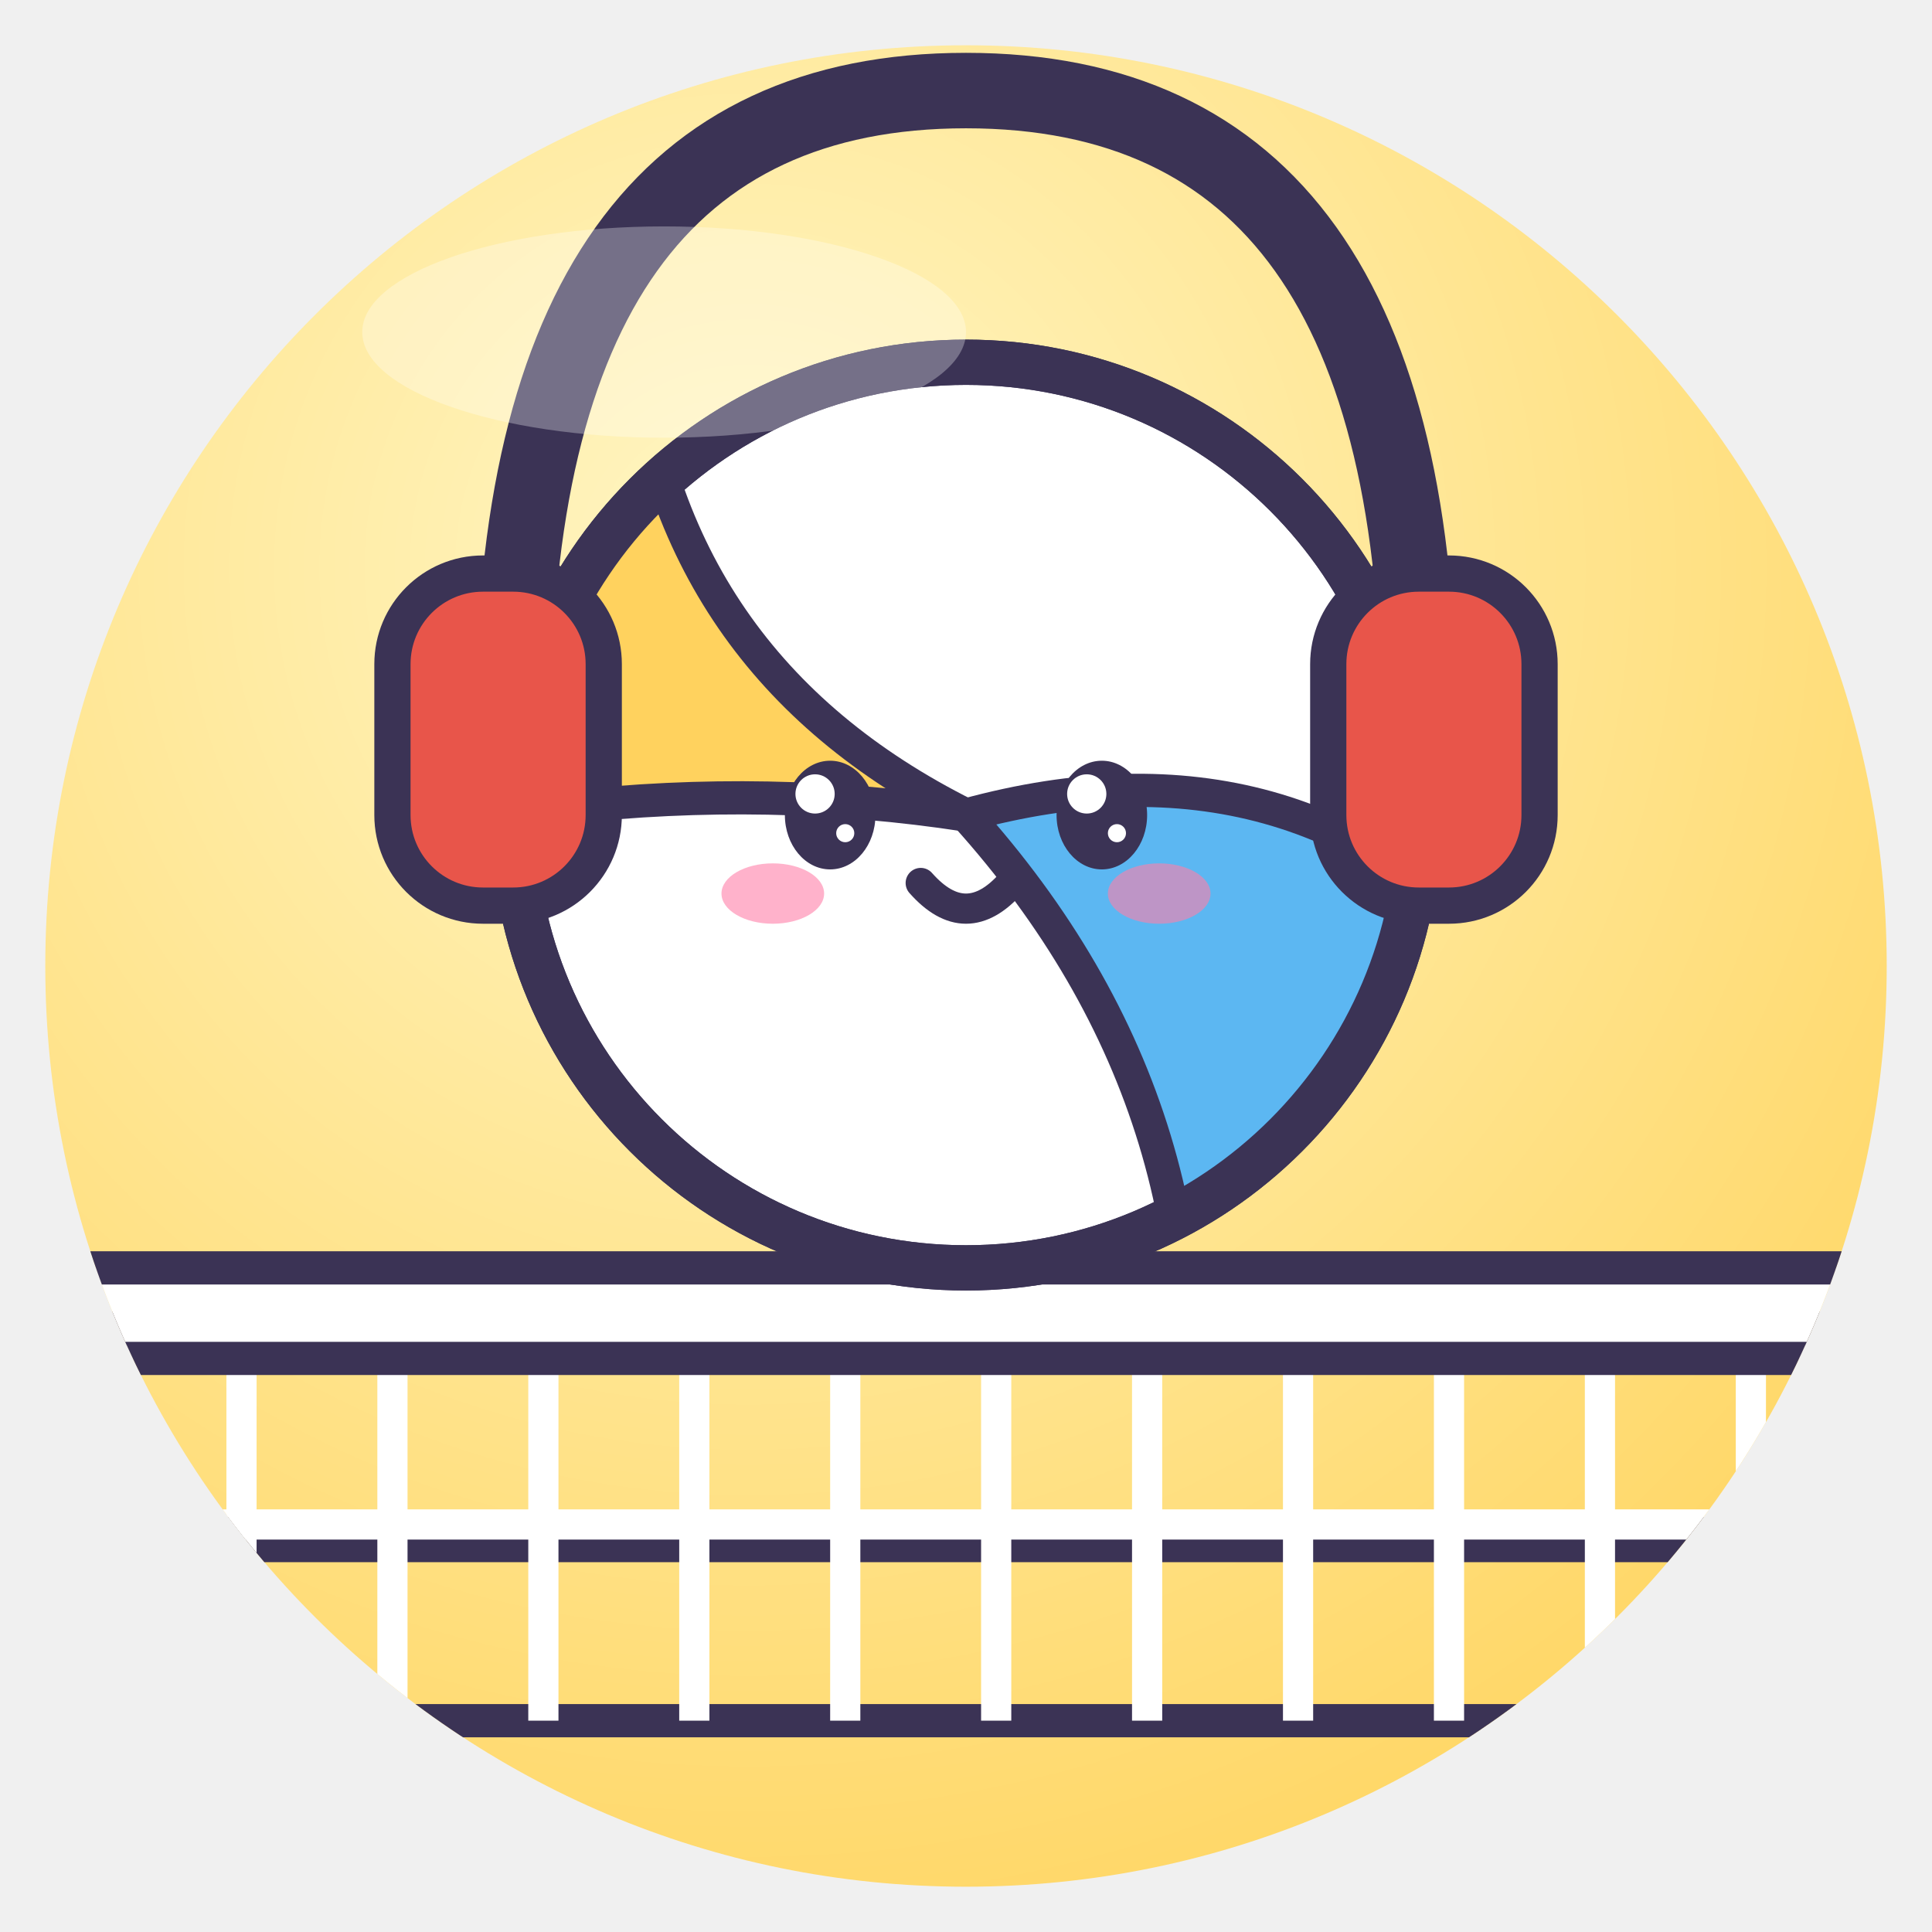
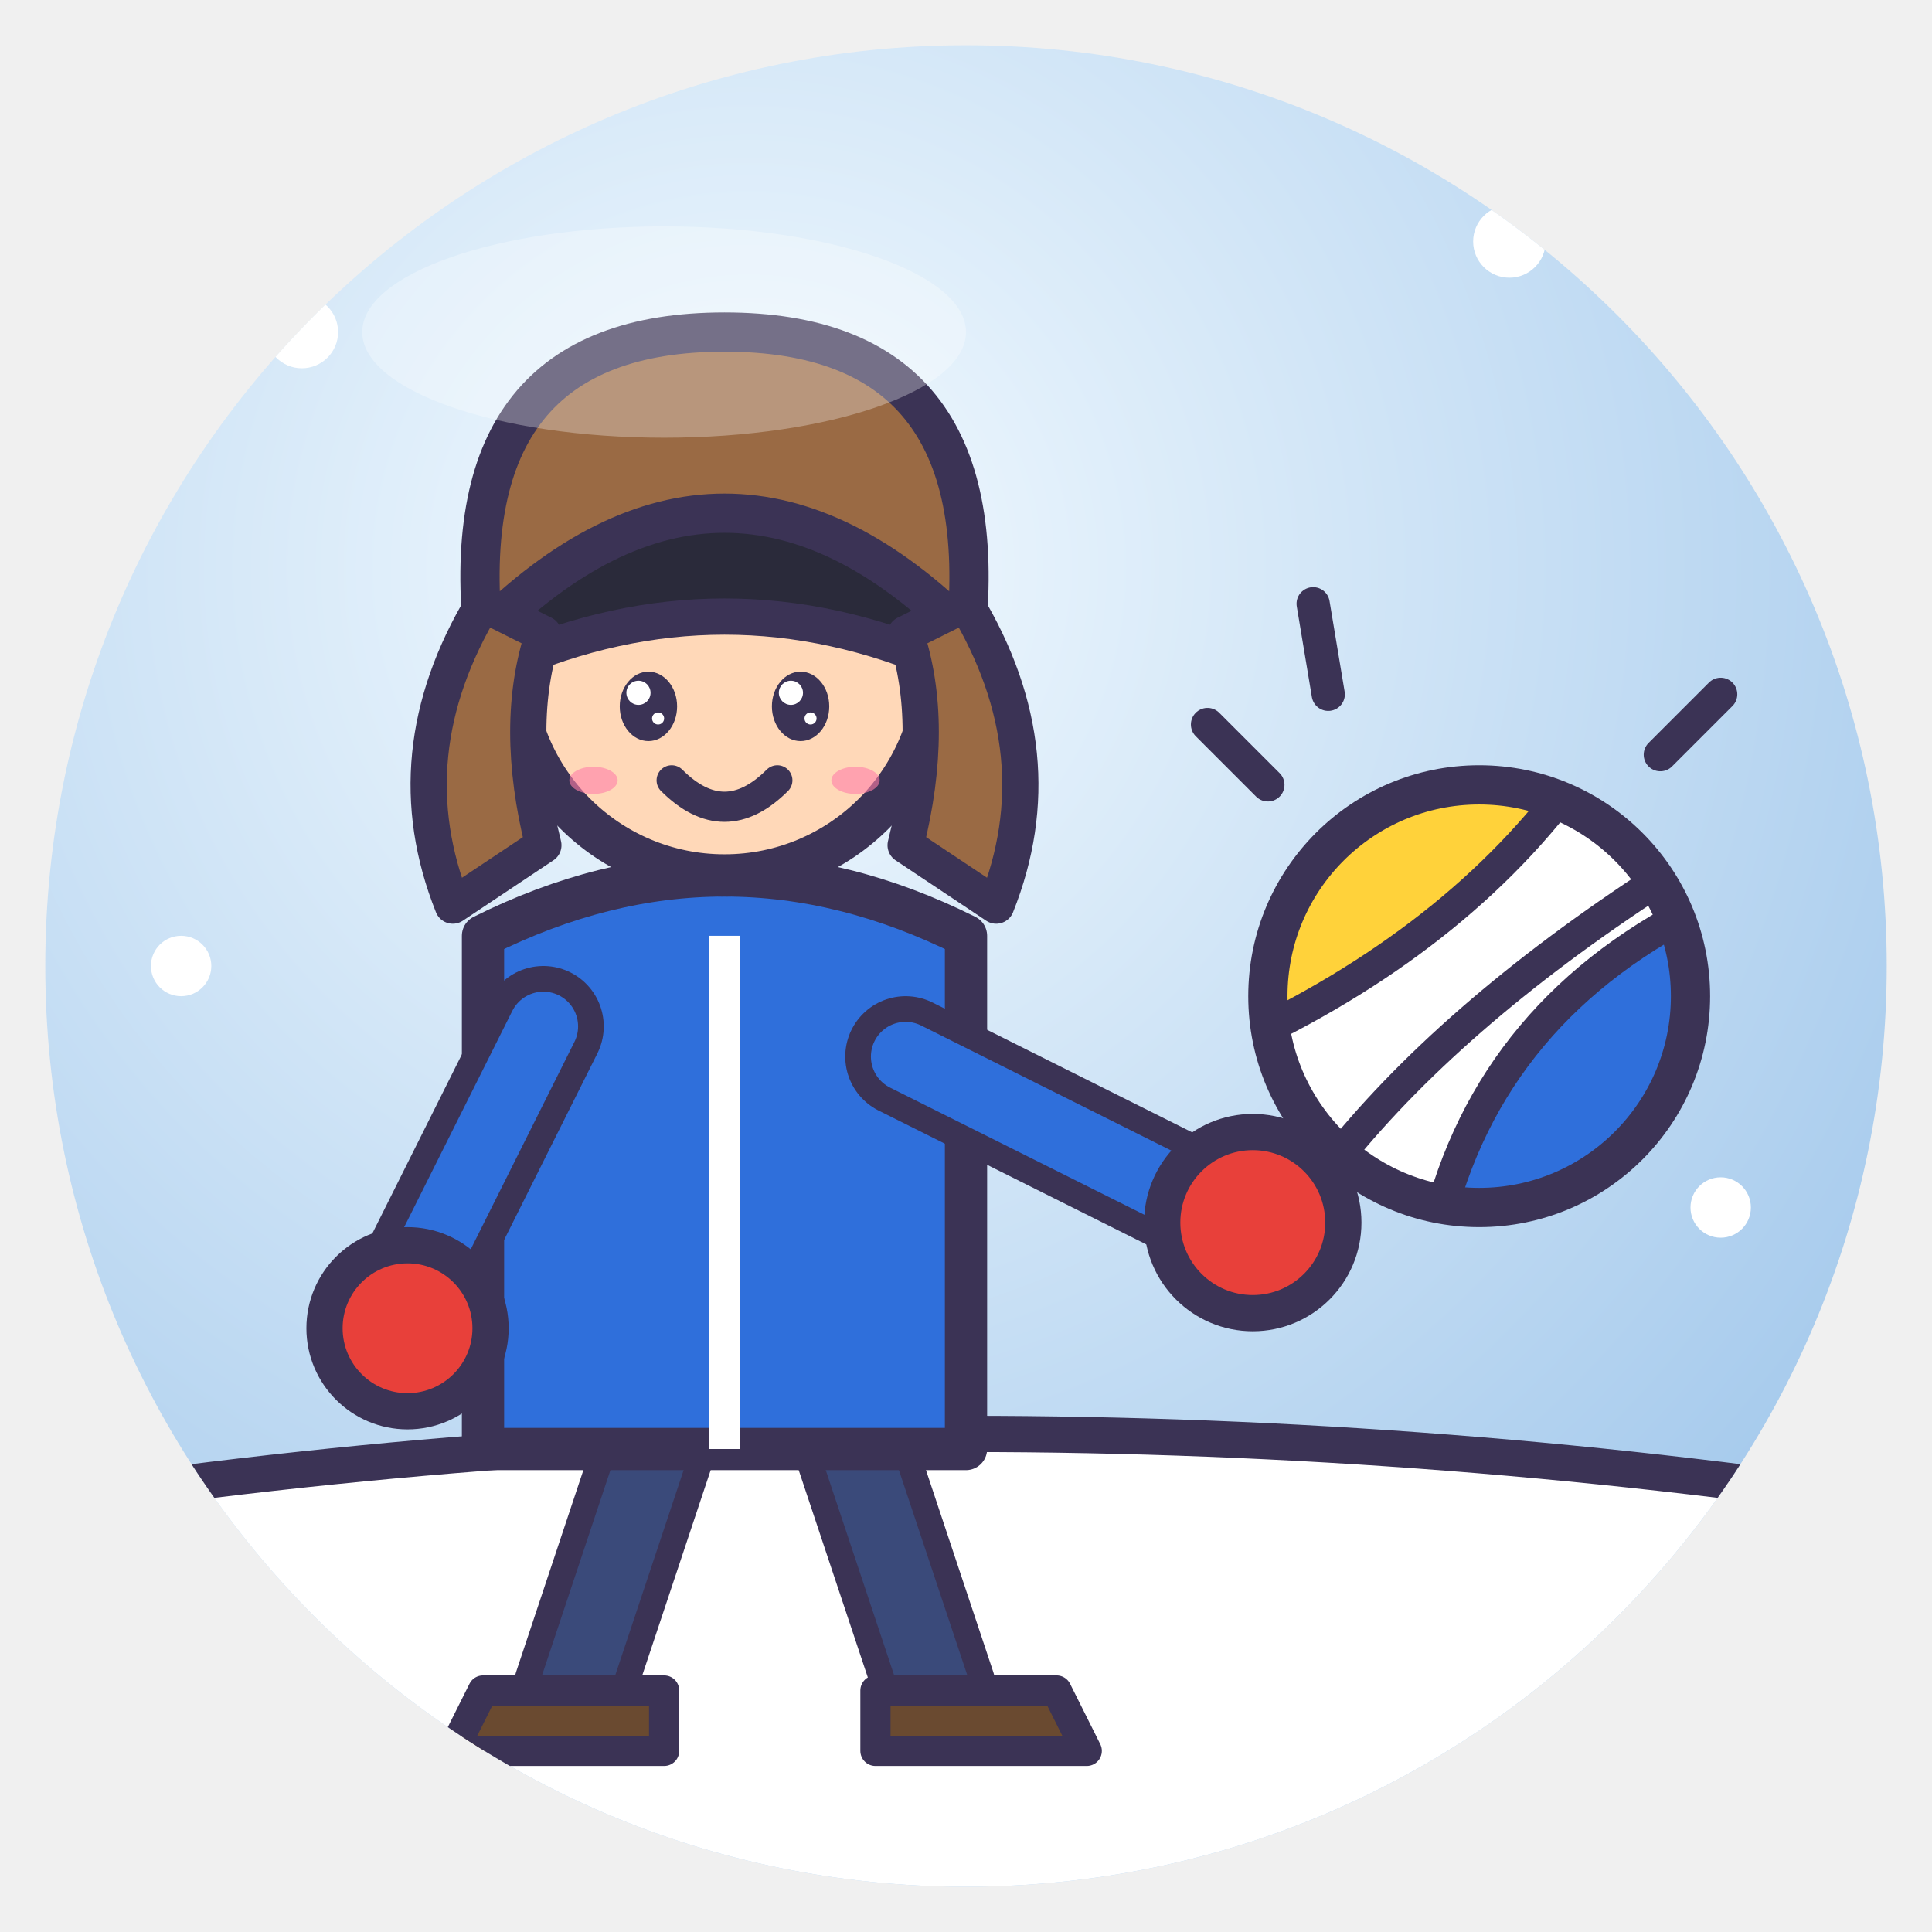
<svg xmlns="http://www.w3.org/2000/svg" viewBox="0 0 128 128" width="128" height="128">
  <defs>
    <radialGradient id="g" cx="38%" cy="28%" r="85%">
-       <stop offset="0" stop-color="#FFF6C4" />
-       <stop offset="1" stop-color="#FFD45E" />
+       <stop offset="0" stop-color="#F4FBFF" />
+       <stop offset="1" stop-color="#9CC4EA" />
    </radialGradient>
    <clipPath id="c">
      <circle cx="64" cy="64" r="61" />
    </clipPath>
  </defs>
  <circle cx="64" cy="64" r="61" fill="url(#g)" />
  <g clip-path="url(#c)">
-     <path d="M6 102 H122" stroke="#3B3355" stroke-width="3" />
-     <rect x="6" y="88" width="116" height="26" fill="none" stroke="#3B3355" stroke-linejoin="round" stroke-linecap="round" stroke-width="2.2" />
-     <path d="M16 88 V114" stroke="#fff" stroke-width="2" />
-     <path d="M26 88 V114" stroke="#fff" stroke-width="2" />
-     <path d="M36 88 V114" stroke="#fff" stroke-width="2" />
-     <path d="M46 88 V114" stroke="#fff" stroke-width="2" />
-     <path d="M56 88 V114" stroke="#fff" stroke-width="2" />
-     <path d="M66 88 V114" stroke="#fff" stroke-width="2" />
-     <path d="M76 88 V114" stroke="#fff" stroke-width="2" />
-     <path d="M86 88 V114" stroke="#fff" stroke-width="2" />
-     <path d="M96 88 V114" stroke="#fff" stroke-width="2" />
-     <path d="M106 88 V114" stroke="#fff" stroke-width="2" />
-     <path d="M116 88 V114" stroke="#fff" stroke-width="2" />
-     <path d="M6 101 H122" stroke="#fff" stroke-width="2" />
-     <rect x="4" y="84" width="120" height="6" fill="#fff" stroke="#3B3355" stroke-linejoin="round" stroke-linecap="round" stroke-width="2.2" />
-     <circle cx="64" cy="54" r="30" fill="#fff" stroke="#3B3355" stroke-linejoin="round" stroke-linecap="round" stroke-width="3" />
-     <clipPath id="vn">
-       <circle cx="64" cy="54" r="30" />
+     <path d="M0 100 Q64 90 128 100 V128 H0Z" fill="#fff" stroke="#3B3355" stroke-linejoin="round" stroke-linecap="round" stroke-width="2.4" />
+     <circle cx="20" cy="22" r="2.4" fill="#fff" />
+     <circle cx="100" cy="16" r="2.4" fill="#fff" />
+     <circle cx="114" cy="80" r="2" fill="#fff" />
+     <circle cx="12" cy="64" r="2" fill="#fff" />
+     <path d="M44 94 L38 112" fill="none" stroke="#3B3355" stroke-linejoin="round" stroke-linecap="round" stroke-width="8" />
+     <path d="M44 94 L38 112" fill="none" stroke="#3A4A7A" stroke-width="4.6" stroke-linecap="round" />
+     <path d="M56 94 L62 112" fill="none" stroke="#3B3355" stroke-linejoin="round" stroke-linecap="round" stroke-width="8" />
+     <path d="M56 94 L62 112" fill="none" stroke="#3A4A7A" stroke-width="4.6" stroke-linecap="round" />
+     <path d="M32 112 h12 v4 h-14Z M58 112 h12 l2 4 h-14Z" fill="#6A4A30" stroke="#3B3355" stroke-linejoin="round" stroke-linecap="round" stroke-width="2" />
+     <path d="M32 62 Q48 54 64 62 L64 96 H32Z" fill="#2F6FDB" stroke="#3B3355" stroke-linejoin="round" stroke-linecap="round" stroke-width="2.8" />
+     <path d="M48 62 V96" stroke="#fff" stroke-width="2" />
+     <path d="M60 70 L80 80" fill="none" stroke="#3B3355" stroke-linejoin="round" stroke-linecap="round" stroke-width="8" />
+     <path d="M60 70 L80 80" fill="none" stroke="#2F6FDB" stroke-width="4.6" stroke-linecap="round" />
+     <circle cx="83" cy="81" r="6" fill="#E8403A" stroke="#3B3355" stroke-linejoin="round" stroke-linecap="round" stroke-width="2.4" />
+     <path d="M36 68 L28 84" fill="none" stroke="#3B3355" stroke-linejoin="round" stroke-linecap="round" stroke-width="8" />
+     <path d="M36 68 L28 84" fill="none" stroke="#2F6FDB" stroke-width="4.6" stroke-linecap="round" />
+     <circle cx="27" cy="88" r="5.5" fill="#E8403A" stroke="#3B3355" stroke-linejoin="round" stroke-linecap="round" stroke-width="2.4" />
+     <circle cx="48" cy="44" r="14" fill="#FFD8B8" stroke="#3B3355" stroke-linejoin="round" stroke-linecap="round" stroke-width="2.8" />
+     <path d="M33.5 44 Q34 27 48 29 Q62 27 62.5 44 Q48 37.7 33.5 44Z" fill="#2A2A3A" stroke="#3B3355" stroke-linejoin="round" stroke-linecap="round" stroke-width="2.4" />
+     <ellipse cx="42.96" cy="46.8" rx="1.9" ry="2.3" fill="#3B3355" />
+     <circle cx="42.3" cy="45.9" r="0.8" fill="#fff" />
+     <circle cx="43.6" cy="47.6" r="0.4" fill="#fff" />
+     <ellipse cx="53.04" cy="46.8" rx="1.9" ry="2.3" fill="#3B3355" />
+     <circle cx="52.4" cy="45.9" r="0.8" fill="#fff" />
+     <circle cx="53.7" cy="47.6" r="0.4" fill="#fff" />
+     <path d="M44.5 51.7 Q48 55.2 51.5 51.7" fill="none" stroke="#3B3355" stroke-linejoin="round" stroke-linecap="round" stroke-width="2" />
+     <ellipse cx="39.32" cy="51.7" rx="1.6" ry="0.9" fill="#FF7FA8" opacity=".6" />
+     <ellipse cx="56.68" cy="51.7" rx="1.6" ry="0.9" fill="#FF7FA8" opacity=".6" />
+     <path d="M32 42 Q30 22 48 22 Q66 22 64 42 Q56 34 48 34 Q40 34 32 42Z" fill="#9A6A44" stroke="#3B3355" stroke-linejoin="round" stroke-linecap="round" stroke-width="2.6" />
+     <path d="M32 40 Q26 50 30 60 L36 56 Q34 48 36 42Z M64 40 Q70 50 66 60 L60 56 Q62 48 60 42Z" fill="#9A6A44" stroke="#3B3355" stroke-linejoin="round" stroke-linecap="round" stroke-width="2.4" />
+     <clipPath id="vb11">
+       <circle cx="98" cy="66" r="14" />
    </clipPath>
-     <g clip-path="url(#vn)">
-       <path d="M64 54 Q44 44 42 22 L10 26 V60 Q38 50 64 54Z" fill="#FFD25E" stroke="#3B3355" stroke-linejoin="round" stroke-linecap="round" stroke-width="2.2" />
-       <path d="M64 54 Q86 48 100 64 L100 100 H78 Q82 74 64 54Z" fill="#5CB7F2" stroke="#3B3355" stroke-linejoin="round" stroke-linecap="round" stroke-width="2.2" />
+     <circle cx="98" cy="66" r="14" fill="#fff" />
+     <g clip-path="url(#vb11)">
+       <path d="M82.6 68.8 Q97.3 61.8 105.0 50.6 L82.6 50.6Z" fill="#FFD23A" />
+       <path d="M113.4 59.7 Q98.7 66.7 95.2 81.4 L113.4 81.4Z" fill="#2F6FDB" />
+       <path d="M82.6 68.8 Q97.3 61.8 105.0 50.6 M113.4 59.7 Q98.7 66.7 95.2 81.4 M88.2 77.2 Q95.9 67.4 109.9 58.3" fill="none" stroke="#3B3355" stroke-linejoin="round" stroke-linecap="round" stroke-width="2.08" />
    </g>
-     <circle cx="64" cy="54" r="30" fill="none" stroke="#3B3355" stroke-linejoin="round" stroke-linecap="round" stroke-width="3" />
-     <ellipse cx="55" cy="54" rx="3.0" ry="3.6" fill="#3B3355" />
-     <circle cx="54.0" cy="52.6" r="1.3" fill="#fff" />
-     <circle cx="56.0" cy="55.2" r="0.6" fill="#fff" />
-     <ellipse cx="73" cy="54" rx="3.0" ry="3.6" fill="#3B3355" />
-     <circle cx="72.0" cy="52.6" r="1.3" fill="#fff" />
-     <circle cx="74.0" cy="55.2" r="0.6" fill="#fff" />
-     <ellipse cx="51.2" cy="59.2" rx="3.4" ry="2.0" fill="#FF7FA8" opacity=".6" />
-     <ellipse cx="76.8" cy="59.2" rx="3.4" ry="2.0" fill="#FF7FA8" opacity=".6" />
-     <path d="M61.0 58.5 Q64 61.9 67.0 58.5" fill="none" stroke="#3B3355" stroke-linejoin="round" stroke-linecap="round" stroke-width="2.0" />
-     <path d="M34 48 Q34 6 64 6 Q94 6 94 48" fill="none" stroke="#3B3355" stroke-linejoin="round" stroke-linecap="round" stroke-width="5" />
-     <rect x="26" y="38" width="14" height="22" rx="6" fill="#E8554A" stroke="#3B3355" stroke-linejoin="round" stroke-linecap="round" stroke-width="2.4" />
-     <rect x="88" y="38" width="14" height="22" rx="6" fill="#E8554A" stroke="#3B3355" stroke-linejoin="round" stroke-linecap="round" stroke-width="2.4" />
+     <circle cx="98" cy="66" r="14" fill="none" stroke="#3B3355" stroke-linejoin="round" stroke-linecap="round" stroke-width="2.6" />
+     <path d="M84 52 l-4 -4 M88 46 l-1 -6 M110 50 l4 -4" stroke="#3B3355" stroke-linejoin="round" stroke-linecap="round" stroke-width="2.2" />
  </g>
  <ellipse cx="44" cy="22" rx="20" ry="7" fill="#fff" opacity=".3" />
</svg>
